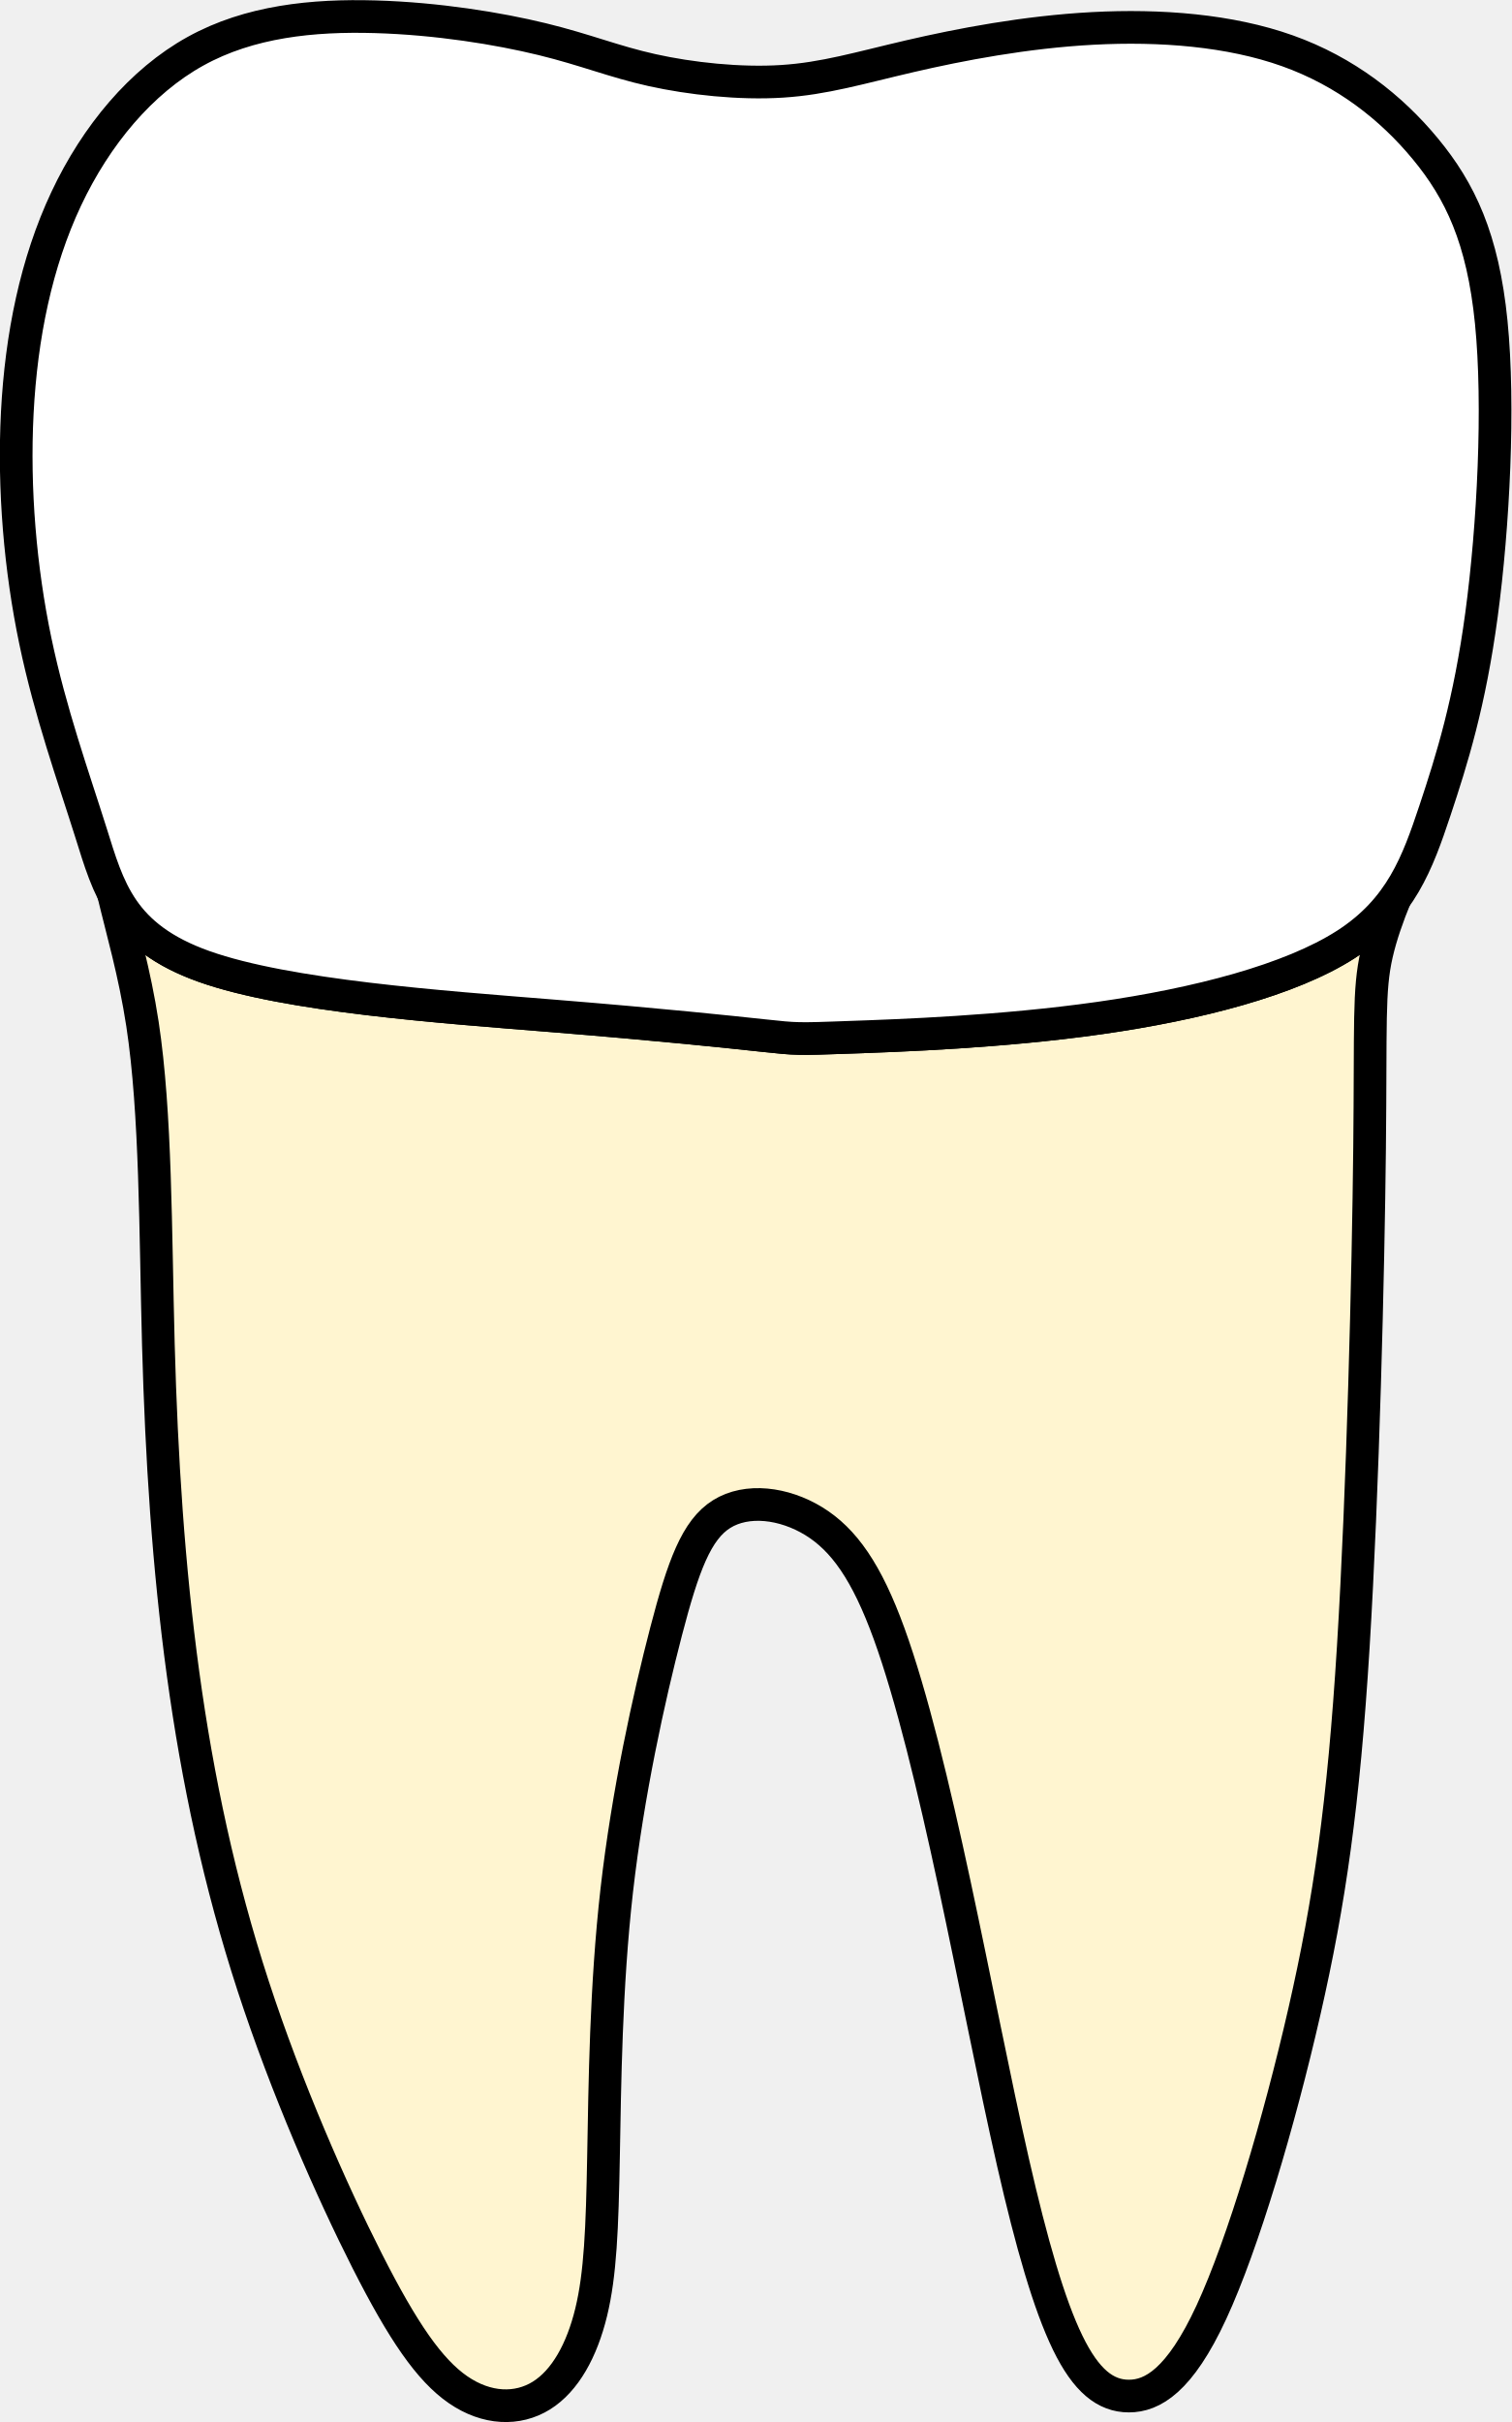
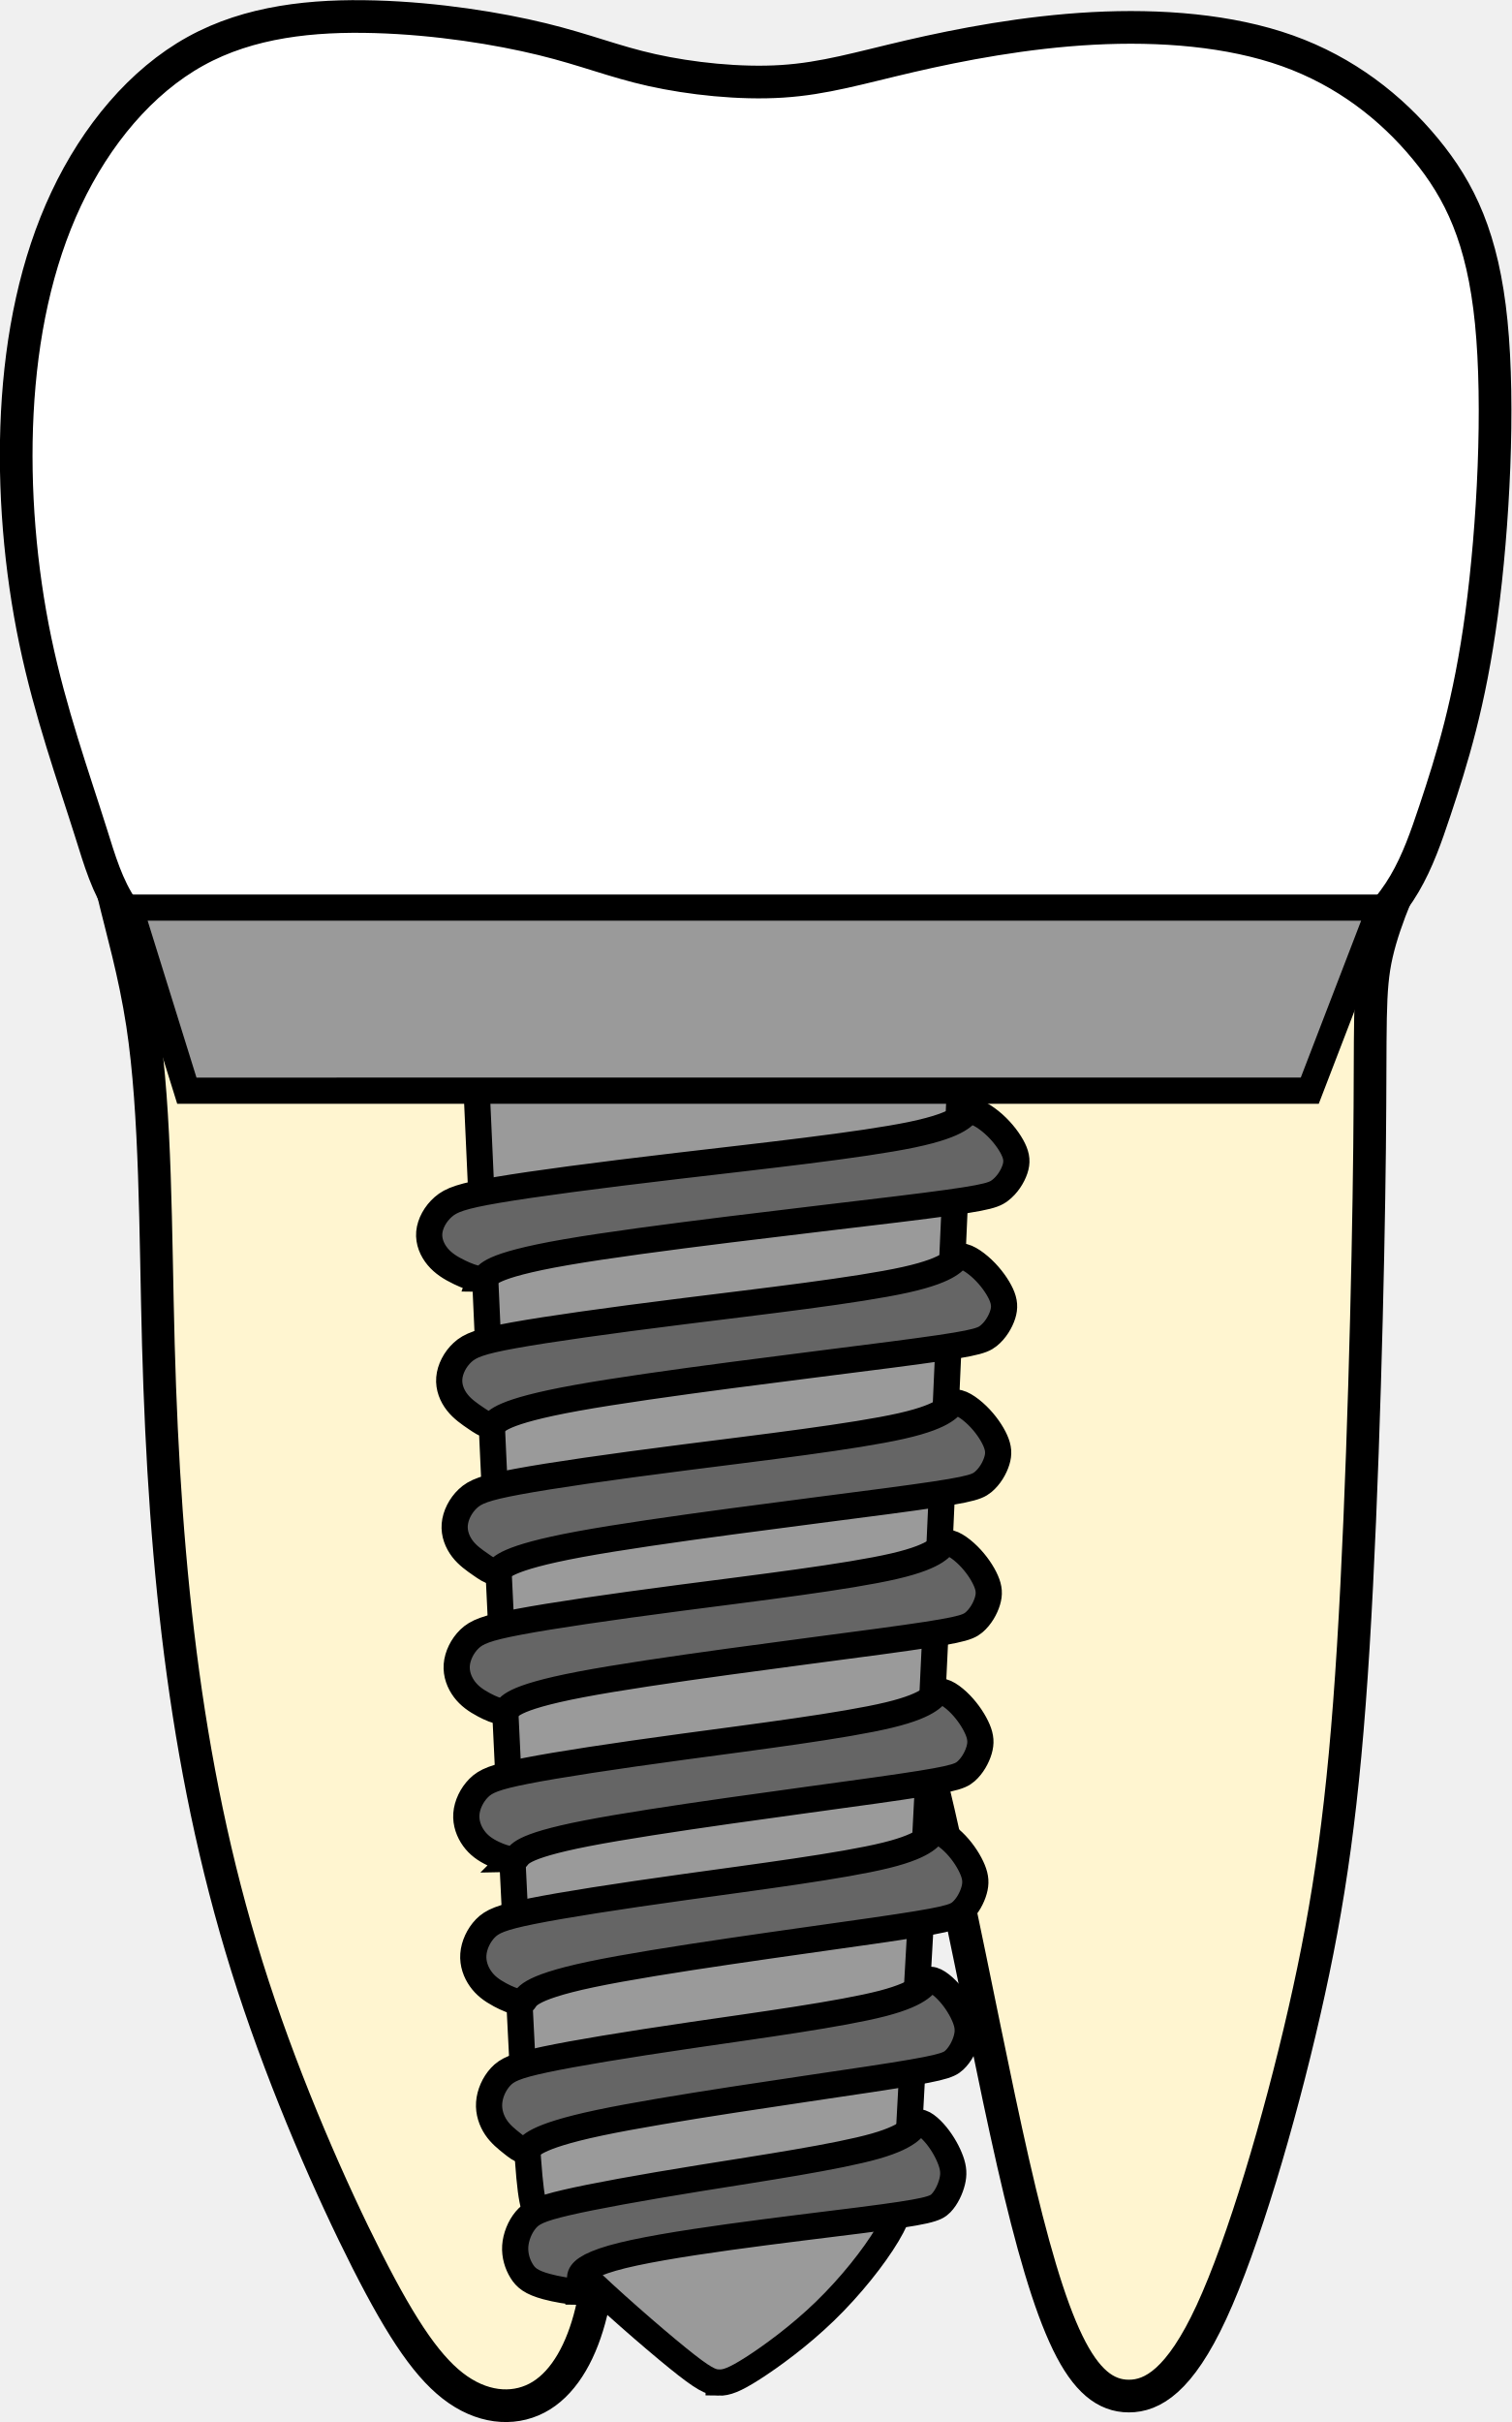
<svg xmlns="http://www.w3.org/2000/svg" width="46.266" height="74.13" viewBox="0 0 46.266 74.13" version="1.1" id="svg1" xml:space="preserve">
  <path id="tooth_38_root" style="display:inline;fill:#fff5d0;fill-opacity:1;stroke:#000000;stroke-width:1;stroke-dasharray:none" d="m 3.466,27.328 c 0.468,0.917 1.213,1.695 2.786,2.253 2.55,0.906 7.273,1.236 10.66,1.51 3.387,0.274 5.437,0.494 6.463,0.604 1.025,0.11 1.025,0.11 2.59,0.055 1.565,-0.055 4.697,-0.164 7.692,-0.59 2.996,-0.425 5.855,-1.167 7.541,-2.251 0.664,-0.427 1.141,-0.908 1.514,-1.429 -0.222,0.542 -0.438,1.146 -0.568,1.719 -0.256,1.125 -0.176,2.113 -0.217,5.928 -0.04,3.815 -0.202,10.459 -0.499,15.276 -0.297,4.817 -0.729,7.808 -1.498,11.171 -0.769,3.363 -1.874,7.097 -2.846,9.196 -0.972,2.1 -1.81,2.566 -2.525,2.566 -0.715,-3.8e-5 -1.308,-0.467 -1.875,-1.634 -0.567,-1.167 -1.105,-3.031 -1.672,-5.515 -0.567,-2.484 -1.162,-5.587 -1.796,-8.538 -0.634,-2.951 -1.309,-5.751 -1.997,-7.645 -0.688,-1.894 -1.389,-2.882 -2.306,-3.445 -0.918,-0.563 -2.051,-0.699 -2.821,-0.218 -0.769,0.48 -1.175,1.577 -1.701,3.594 -0.526,2.018 -1.172,4.956 -1.51,7.92 -0.337,2.965 -0.365,5.956 -0.406,8.152 -0.04,2.196 -0.094,3.596 -0.377,4.762 -0.283,1.167 -0.797,2.099 -1.525,2.552 -0.729,0.453 -1.673,0.425 -2.55,-0.179 -0.877,-0.604 -1.687,-1.784 -2.78,-3.938 -1.093,-2.155 -2.47,-5.283 -3.495,-8.426 -1.025,-3.143 -1.699,-6.3 -2.144,-9.552 -0.445,-3.253 -0.661,-6.603 -0.756,-10.075 -0.094,-3.472 -0.069,-7.067 -0.487,-9.812 -0.241,-1.579 -0.624,-2.872 -0.895,-4.011 z" />
  <path style="fill:#ffffff;fill-opacity:1;stroke:#000000;stroke-width:1;stroke-dasharray:none" d="m 25.964,31.75 c 1.565,-0.055 4.696,-0.165 7.691,-0.59 2.996,-0.425 5.856,-1.167 7.543,-2.251 1.687,-1.084 2.199,-2.512 2.726,-4.09 0.526,-1.578 1.066,-3.308 1.43,-6.011 0.364,-2.704 0.553,-6.382 0.297,-8.948 C 45.395,7.293 44.693,5.838 43.64,4.562 42.588,3.285 41.185,2.187 39.417,1.556 37.649,0.925 35.517,0.76 33.453,0.87 31.388,0.98 29.391,1.364 27.853,1.721 26.315,2.078 25.236,2.407 23.94,2.489 22.645,2.572 21.134,2.407 19.96,2.146 18.786,1.885 17.949,1.529 16.6,1.199 15.25,0.87 13.388,0.568 11.486,0.513 9.583,0.458 7.64,0.65 5.981,1.57 c -1.66,0.92 -3.036,2.566 -3.954,4.515 -0.918,1.949 -1.376,4.2 -1.498,6.547 -0.121,2.347 0.094,4.79 0.553,6.986 0.459,2.196 1.16,4.145 1.7,5.86 0.54,1.716 0.918,3.198 3.468,4.104 2.55,0.906 7.273,1.235 10.66,1.51 3.387,0.274 5.438,0.494 6.463,0.604 1.025,0.11 1.025,0.11 2.591,0.055 z" id="tooth_38_crown" />
-   <g id="tooth_38_implant" style="display: none">
+   <g id="tooth_38_implant">
    <path id="tooth_38_implant-1" style="fill:#9a9a9a;fill-opacity:1;stroke:#000000;stroke-width:0.802;stroke-dasharray:none" d="m 22,72.924 c 0.238,0.006 0.487,-0.082 1.044,-0.438 0.557,-0.357 1.42,-0.982 2.208,-1.745 0.788,-0.763 1.502,-1.664 1.909,-2.346 0.407,-0.682 0.506,-1.146 0.569,-1.728 0.063,-0.582 0.086,-1.283 0.199,-3.304 0.113,-2.021 0.314,-5.36 0.571,-10.527 0.256,-5.167 0.569,-12.46 0.882,-19.454 H 14.593 c 0.213,4.579 0.425,9.569 0.682,14.974 0.256,5.405 0.556,11.635 0.731,15.007 0.175,3.372 0.225,3.886 0.407,4.374 0.181,0.488 0.495,0.951 1.333,1.777 0.838,0.826 2.203,2.013 2.997,2.657 0.795,0.644 1.02,0.746 1.257,0.752 z M 40.096,33.382 42.252,27.779 H 3.975 l 1.745,5.604 z" />
    <path id="tooth_38_implant-2" style="fill:#656565;fill-opacity:1;stroke:#000000;stroke-width:0.802;stroke-dasharray:none" d="m 17.707,70.146 c 0.158,0.004 0.26,-0.016 0.248,-0.074 -0.032,-0.154 -0.75,-0.51 0.782,-0.956 1.532,-0.446 5.5,-0.893 7.592,-1.159 2.092,-0.266 2.309,-0.351 2.478,-0.525 0.168,-0.174 0.287,-0.437 0.342,-0.659 0.054,-0.221 0.044,-0.402 -0.041,-0.639 -0.084,-0.237 -0.242,-0.53 -0.444,-0.777 -0.201,-0.246 -0.445,-0.445 -0.571,-0.384 -0.125,0.061 -0.131,0.381 -1.294,0.713 -1.163,0.332 -3.484,0.675 -5.352,0.976 -1.868,0.301 -3.284,0.56 -4.11,0.752 -0.827,0.192 -1.063,0.317 -1.243,0.532 -0.18,0.215 -0.302,0.518 -0.321,0.803 -0.018,0.285 0.068,0.552 0.194,0.757 0.125,0.206 0.29,0.351 0.764,0.479 0.296,0.08 0.713,0.154 0.976,0.16 z m -1.669,-4.329 c 0.034,0.003 0.065,-0.004 0.092,-0.025 0.106,-0.083 0.15,-0.383 2.21,-0.819 2.061,-0.436 6.138,-1.007 8.296,-1.335 2.158,-0.328 2.396,-0.413 2.58,-0.586 0.184,-0.173 0.314,-0.433 0.373,-0.653 0.059,-0.22 0.048,-0.4 -0.044,-0.636 -0.092,-0.236 -0.264,-0.528 -0.484,-0.773 -0.22,-0.245 -0.488,-0.443 -0.625,-0.382 -0.137,0.061 -0.143,0.379 -1.414,0.71 -1.271,0.33 -3.806,0.672 -5.847,0.97 -2.041,0.299 -3.587,0.556 -4.491,0.747 -0.903,0.191 -1.163,0.317 -1.36,0.53 -0.197,0.213 -0.331,0.515 -0.35,0.798 -0.02,0.283 0.074,0.548 0.211,0.752 0.137,0.204 0.318,0.349 0.493,0.488 0.131,0.104 0.259,0.205 0.359,0.215 z M 15.903,61.277 c 0.052,0.004 0.094,-0.002 0.122,-0.023 0.112,-0.083 -0.004,-0.387 2.076,-0.824 2.08,-0.437 6.357,-1.006 8.62,-1.333 2.264,-0.327 2.514,-0.412 2.707,-0.585 0.193,-0.172 0.329,-0.432 0.391,-0.652 0.062,-0.219 0.052,-0.397 -0.044,-0.632 -0.096,-0.235 -0.278,-0.527 -0.509,-0.771 -0.231,-0.244 -0.511,-0.441 -0.655,-0.38 -0.144,0.06 -0.151,0.379 -1.485,0.708 -1.333,0.329 -3.991,0.669 -6.132,0.967 -2.141,0.298 -3.763,0.553 -4.711,0.743 -0.947,0.19 -1.22,0.316 -1.426,0.528 -0.206,0.213 -0.345,0.514 -0.366,0.796 -0.021,0.282 0.078,0.545 0.222,0.748 0.144,0.204 0.333,0.348 0.597,0.49 0.198,0.106 0.438,0.209 0.593,0.22 z m -0.225,-4.369 c 0.05,-2.32e-4 0.091,-0.009 0.12,-0.03 0.114,-0.083 0.02,-0.349 2.163,-0.766 2.143,-0.417 6.523,-0.986 8.84,-1.312 2.318,-0.326 2.573,-0.411 2.77,-0.583 0.197,-0.172 0.338,-0.431 0.402,-0.65 0.064,-0.219 0.053,-0.398 -0.046,-0.632 -0.099,-0.235 -0.285,-0.526 -0.521,-0.77 -0.236,-0.244 -0.524,-0.441 -0.671,-0.38 -0.147,0.06 -0.155,0.378 -1.52,0.706 -1.365,0.329 -4.086,0.67 -6.278,0.967 -2.192,0.297 -3.853,0.551 -4.823,0.741 -0.97,0.19 -1.249,0.314 -1.46,0.527 -0.211,0.212 -0.356,0.513 -0.377,0.794 -0.021,0.282 0.08,0.545 0.227,0.748 0.147,0.203 0.34,0.346 0.599,0.468 0.194,0.092 0.425,0.172 0.576,0.171 z m -0.312,-4.528 c 0.048,0.002 0.088,-0.007 0.118,-0.028 0.118,-0.082 0.057,-0.369 2.293,-0.796 2.236,-0.427 6.769,-0.992 9.168,-1.317 2.399,-0.325 2.664,-0.41 2.869,-0.581 0.204,-0.172 0.348,-0.431 0.414,-0.65 0.066,-0.218 0.055,-0.396 -0.048,-0.63 -0.102,-0.234 -0.294,-0.523 -0.539,-0.766 -0.244,-0.243 -0.542,-0.441 -0.694,-0.38 -0.152,0.06 -0.16,0.377 -1.573,0.704 -1.413,0.328 -4.231,0.667 -6.5,0.963 -2.269,0.296 -3.987,0.55 -4.991,0.74 -1.004,0.189 -1.294,0.315 -1.513,0.527 -0.218,0.212 -0.365,0.512 -0.387,0.792 -0.022,0.281 0.082,0.544 0.234,0.747 0.152,0.203 0.353,0.345 0.602,0.477 0.187,0.099 0.401,0.193 0.546,0.199 z m -0.236,-4.276 c 0.038,0.003 0.072,-0.004 0.102,-0.025 0.121,-0.082 0.17,-0.382 2.509,-0.814 2.34,-0.432 6.971,-0.996 9.421,-1.321 2.45,-0.325 2.72,-0.41 2.929,-0.581 0.209,-0.171 0.357,-0.43 0.424,-0.648 0.068,-0.218 0.055,-0.395 -0.049,-0.629 -0.104,-0.234 -0.301,-0.523 -0.551,-0.766 -0.25,-0.243 -0.552,-0.439 -0.708,-0.379 -0.156,0.06 -0.163,0.376 -1.606,0.703 -1.443,0.327 -4.322,0.666 -6.639,0.962 -2.317,0.296 -4.074,0.55 -5.1,0.74 -1.026,0.189 -1.32,0.313 -1.543,0.525 -0.223,0.211 -0.375,0.51 -0.398,0.791 -0.023,0.28 0.084,0.542 0.239,0.745 0.156,0.203 0.361,0.345 0.56,0.483 0.149,0.103 0.294,0.206 0.409,0.215 z m -0.143,-4.484 c 0.039,0.003 0.075,-0.004 0.106,-0.025 0.123,-0.082 0.173,-0.379 2.562,-0.81 2.389,-0.431 7.115,-0.996 9.617,-1.321 2.502,-0.324 2.777,-0.408 2.99,-0.579 0.213,-0.171 0.364,-0.429 0.433,-0.646 0.069,-0.218 0.057,-0.395 -0.049,-0.629 -0.107,-0.233 -0.309,-0.522 -0.564,-0.764 -0.255,-0.242 -0.563,-0.439 -0.722,-0.379 -0.159,0.06 -0.168,0.376 -1.641,0.703 -1.473,0.327 -4.412,0.664 -6.778,0.96 -2.366,0.296 -4.159,0.549 -5.206,0.738 -1.047,0.189 -1.348,0.314 -1.576,0.525 -0.228,0.211 -0.382,0.509 -0.405,0.789 -0.023,0.28 0.086,0.541 0.245,0.743 0.159,0.202 0.368,0.345 0.571,0.483 0.152,0.103 0.301,0.204 0.417,0.213 z m -0.303,-4.471 c 0.054,0.002 0.099,-0.006 0.132,-0.026 0.131,-0.082 0.054,-0.372 2.516,-0.798 2.463,-0.426 7.466,-0.987 10.114,-1.31 2.648,-0.323 2.939,-0.407 3.165,-0.578 0.226,-0.17 0.385,-0.428 0.458,-0.645 0.073,-0.217 0.06,-0.393 -0.053,-0.625 -0.113,-0.232 -0.325,-0.52 -0.595,-0.761 -0.27,-0.241 -0.596,-0.437 -0.764,-0.377 -0.168,0.06 -0.177,0.374 -1.736,0.699 -1.559,0.325 -4.671,0.662 -7.174,0.956 -2.504,0.294 -4.4,0.546 -5.508,0.734 -1.108,0.188 -1.427,0.311 -1.668,0.521 -0.241,0.21 -0.405,0.507 -0.43,0.785 -0.024,0.279 0.091,0.54 0.259,0.741 0.168,0.201 0.389,0.343 0.669,0.477 0.21,0.101 0.453,0.197 0.616,0.204 z" />
  </g>
</svg>
